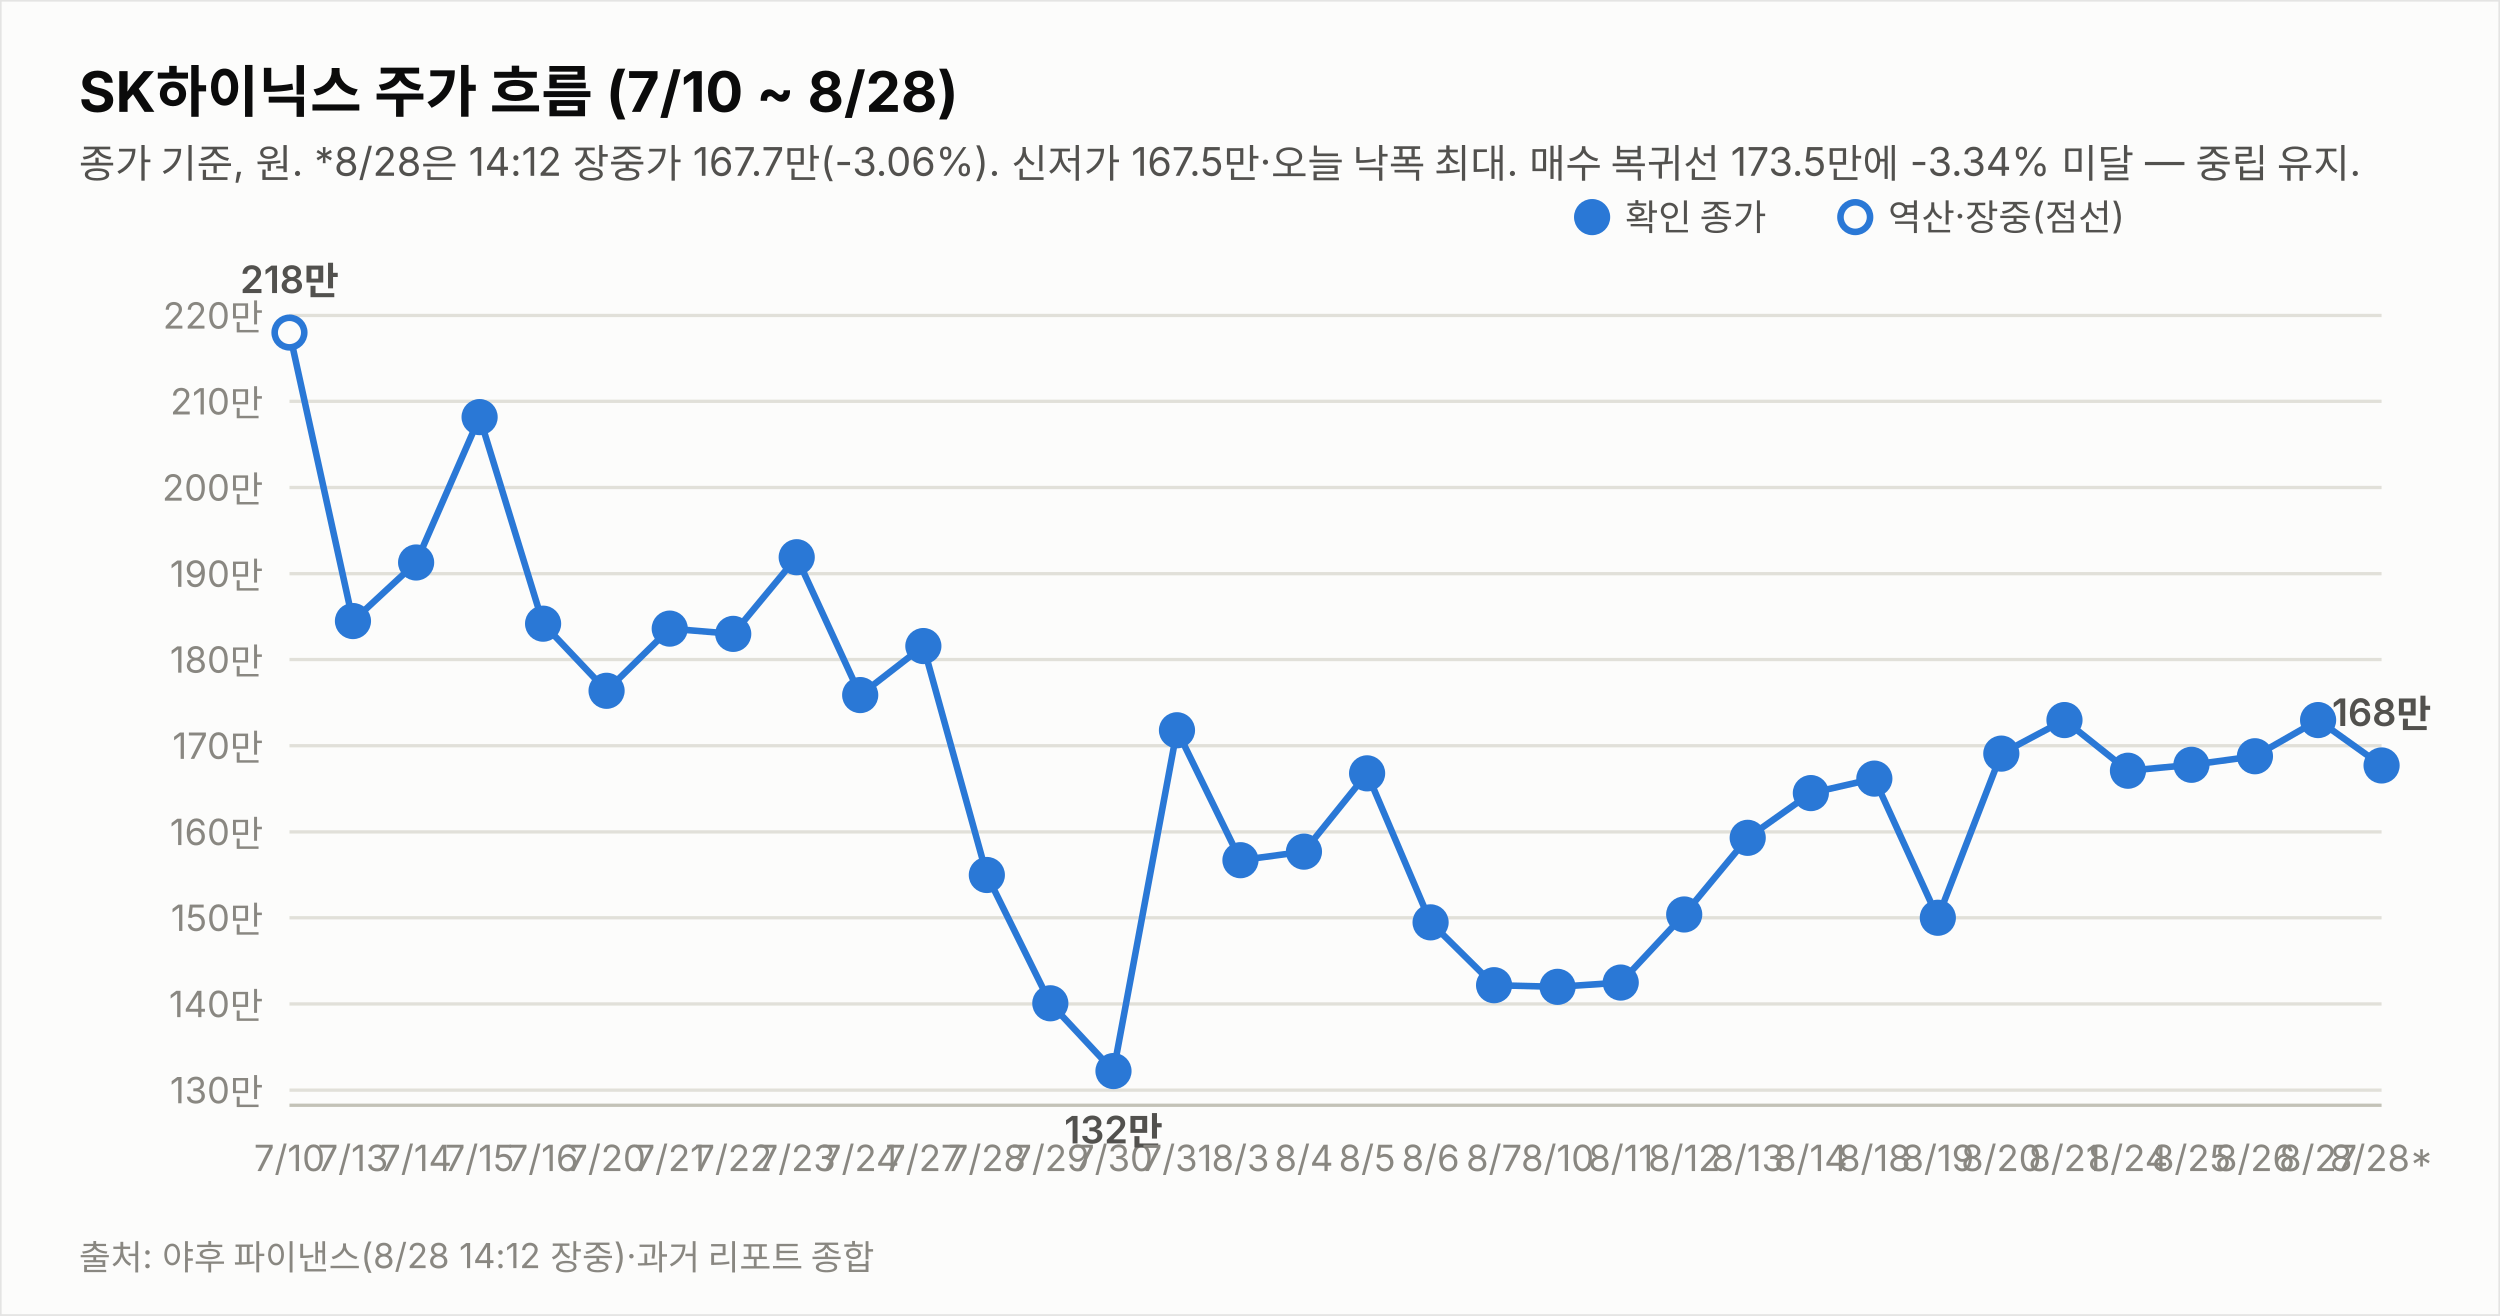
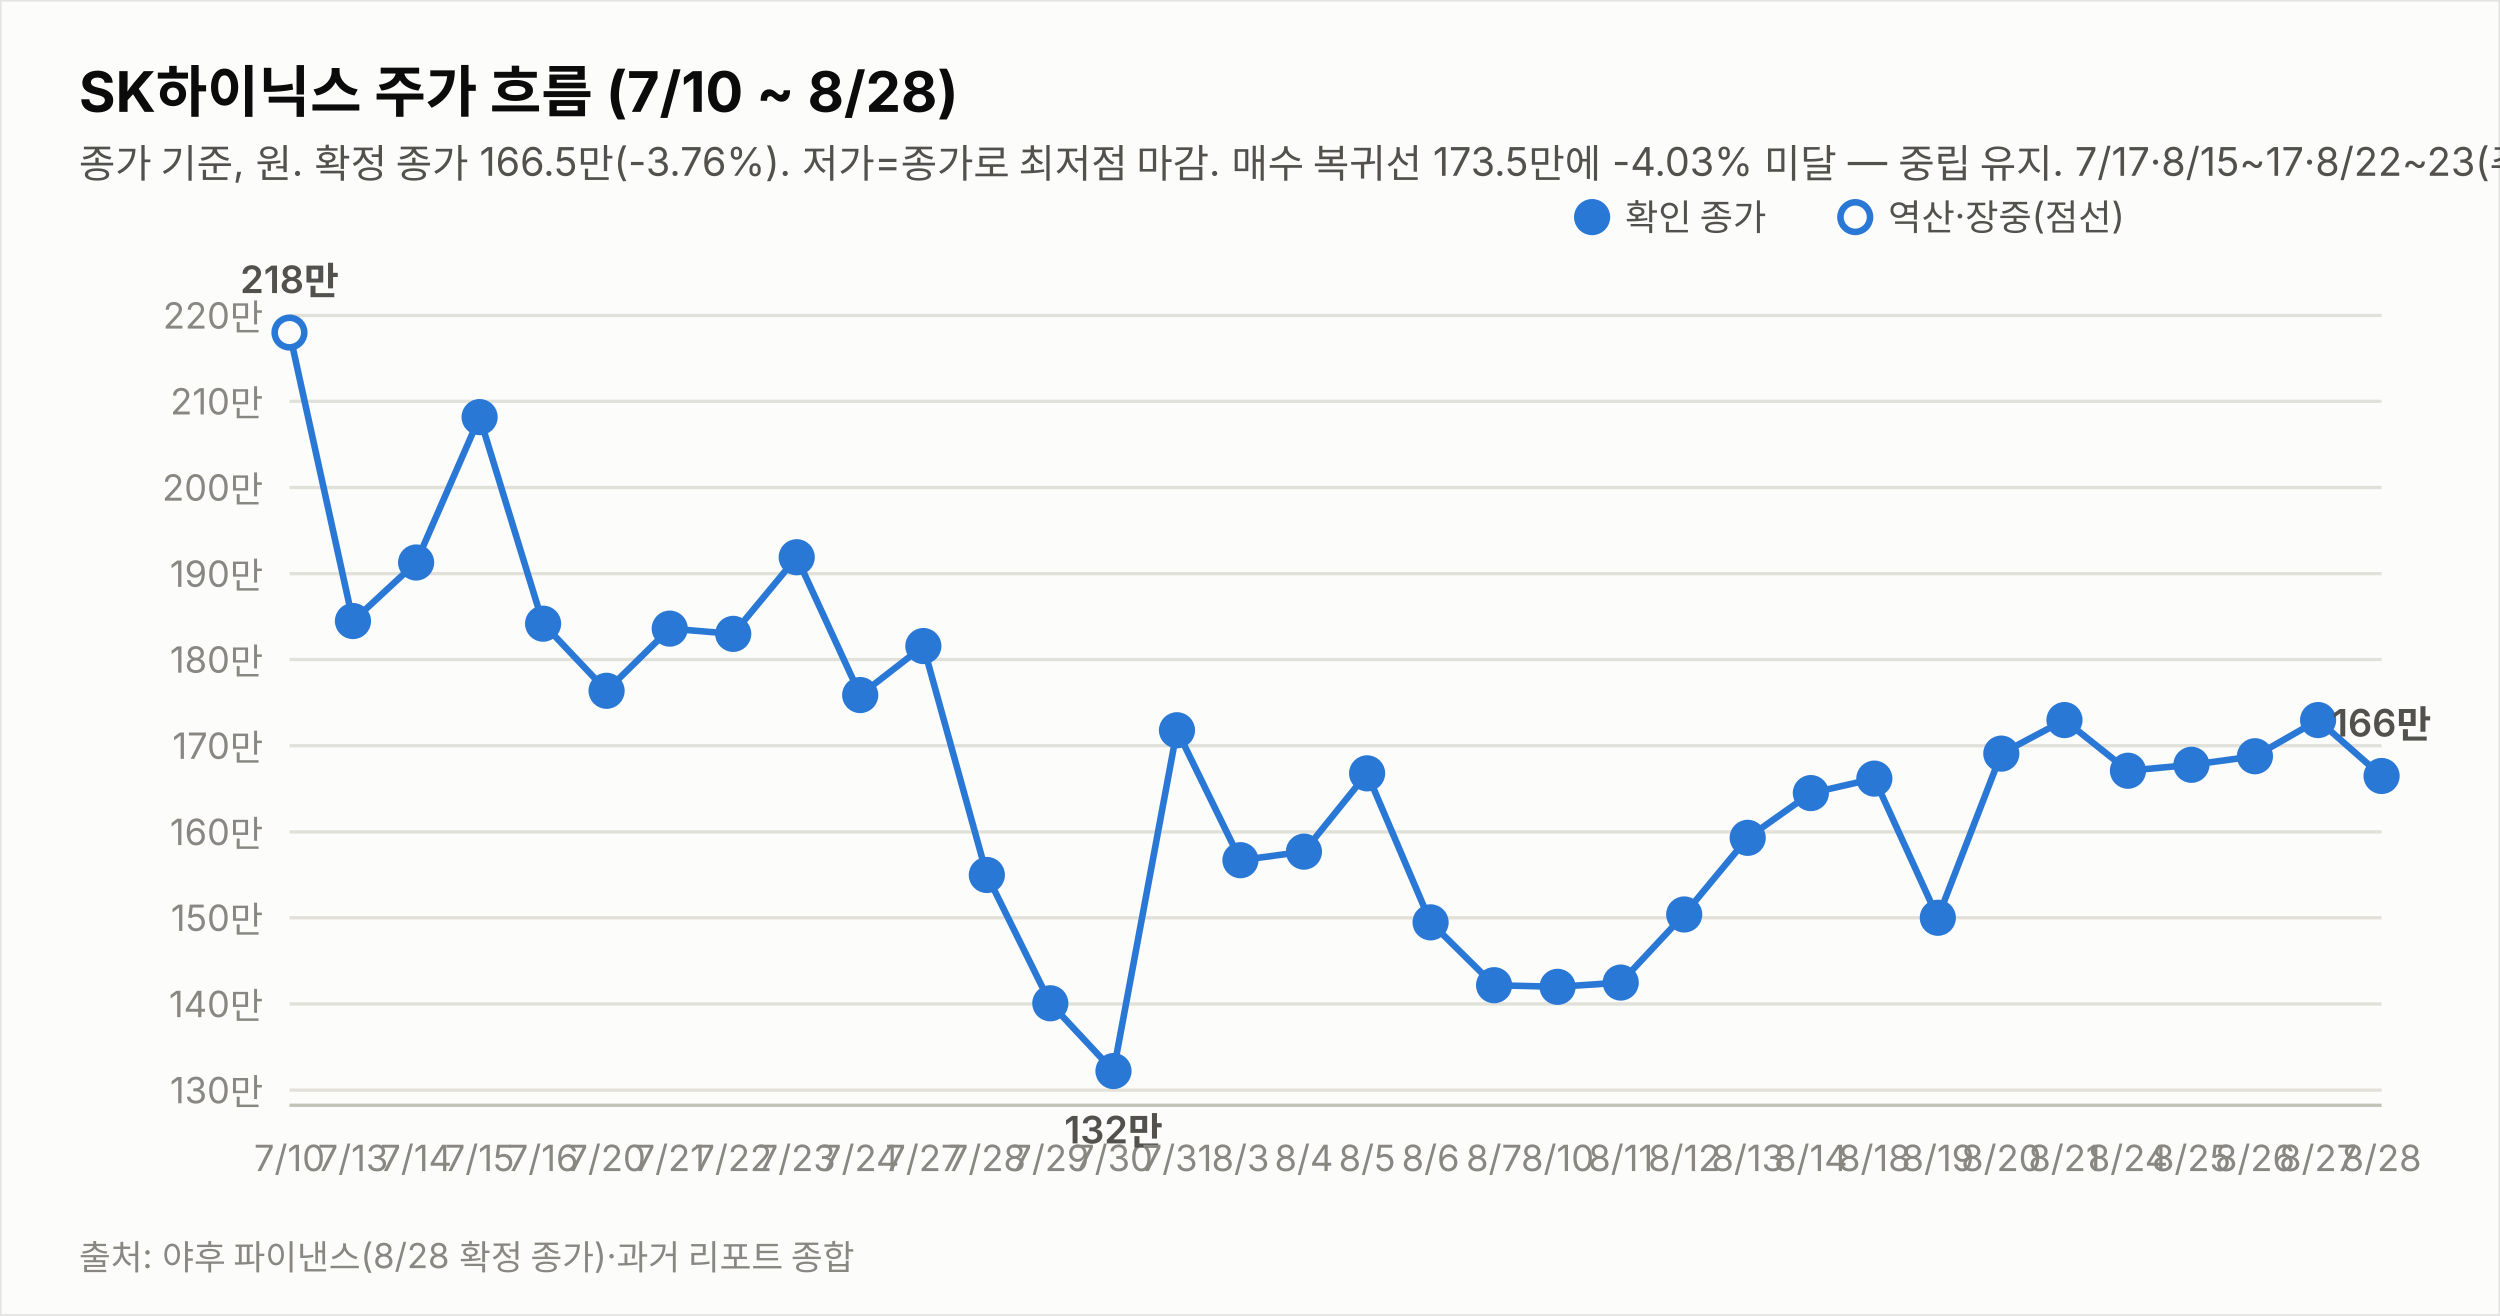
<svg xmlns="http://www.w3.org/2000/svg" width="760" height="400" viewBox="0 0 760 400" font-family="system-ui,-apple-system,&quot;Segoe UI&quot;,&quot;Malgun Gothic&quot;,&quot;Apple SD Gothic Neo&quot;,sans-serif">
  <rect width="760" height="400" fill="#fcfcfb" stroke="rgba(11,11,11,0.10)" />
  <text x="24" y="34" font-size="17" font-weight="700" fill="#0b0b0b">SK하이닉스 주가 흐름 (7/10 ~ 8/28)</text>
-   <text x="24" y="54" font-size="12" fill="#52514e">종가 기준, 원. *8/28은 14:12 장중가 167.7만(-3.06%). 신저가 167.5만·오늘 낙폭 최대. 매수 복귀선 173.5만에 -3.34% 미달 — 중립 유지.</text>
+   <text x="24" y="54" font-size="12" fill="#52514e">종가 기준, 원. 확정 종가 166.5만(-3.76%). 저가=종가로 최저점 마감. 매수 복귀선 173.5만에 -4.03% 미달 — 중립 유지. 7/17·8/15~17·8/22~23(주말) 휴장.</text>
  <line x1="88" y1="331.4" x2="724" y2="331.4" stroke="#e1e0d9" stroke-width="1" />
  <text x="80" y="335.4" font-size="11" fill="#898781" text-anchor="end" style="font-variant-numeric:tabular-nums">130만</text>
  <line x1="88" y1="305.2" x2="724" y2="305.2" stroke="#e1e0d9" stroke-width="1" />
  <text x="80" y="309.2" font-size="11" fill="#898781" text-anchor="end" style="font-variant-numeric:tabular-nums">140만</text>
  <line x1="88" y1="279.0" x2="724" y2="279.0" stroke="#e1e0d9" stroke-width="1" />
  <text x="80" y="283.0" font-size="11" fill="#898781" text-anchor="end" style="font-variant-numeric:tabular-nums">150만</text>
  <line x1="88" y1="252.9" x2="724" y2="252.9" stroke="#e1e0d9" stroke-width="1" />
  <text x="80" y="256.9" font-size="11" fill="#898781" text-anchor="end" style="font-variant-numeric:tabular-nums">160만</text>
  <line x1="88" y1="226.7" x2="724" y2="226.7" stroke="#e1e0d9" stroke-width="1" />
  <text x="80" y="230.7" font-size="11" fill="#898781" text-anchor="end" style="font-variant-numeric:tabular-nums">170만</text>
  <line x1="88" y1="200.5" x2="724" y2="200.5" stroke="#e1e0d9" stroke-width="1" />
  <text x="80" y="204.5" font-size="11" fill="#898781" text-anchor="end" style="font-variant-numeric:tabular-nums">180만</text>
  <line x1="88" y1="174.4" x2="724" y2="174.4" stroke="#e1e0d9" stroke-width="1" />
  <text x="80" y="178.4" font-size="11" fill="#898781" text-anchor="end" style="font-variant-numeric:tabular-nums">190만</text>
  <line x1="88" y1="148.2" x2="724" y2="148.2" stroke="#e1e0d9" stroke-width="1" />
  <text x="80" y="152.2" font-size="11" fill="#898781" text-anchor="end" style="font-variant-numeric:tabular-nums">200만</text>
  <line x1="88" y1="122.0" x2="724" y2="122.0" stroke="#e1e0d9" stroke-width="1" />
  <text x="80" y="126.0" font-size="11" fill="#898781" text-anchor="end" style="font-variant-numeric:tabular-nums">210만</text>
  <line x1="88" y1="95.9" x2="724" y2="95.9" stroke="#e1e0d9" stroke-width="1" />
  <text x="80" y="99.9" font-size="11" fill="#898781" text-anchor="end" style="font-variant-numeric:tabular-nums">220만</text>
  <line x1="88" y1="336" x2="724" y2="336" stroke="#c3c2b7" stroke-width="1" />
-   <path d="M88.0,101.1 L107.3,188.8 L126.5,171.0 L145.8,126.8 L165.1,189.6 L184.4,210.0 L203.6,191.1 L222.9,192.7 L242.2,169.4 L261.5,211.3 L280.7,196.4 L300.0,266.0 L319.3,305.0 L338.5,325.6 L357.8,222.0 L377.1,261.5 L396.4,258.9 L415.6,235.1 L434.9,280.4 L454.2,299.5 L473.5,300.0 L492.7,298.7 L512.0,278.0 L531.3,254.7 L550.5,241.1 L569.8,236.7 L589.1,279.0 L608.4,229.1 L627.6,218.9 L646.9,234.3 L666.2,232.5 L685.5,229.9 L704.7,218.9 L724.0,232.7" fill="none" stroke="#2a78d6" stroke-width="2" />
+   <path d="M88.0,101.1 L107.3,188.8 L126.5,171.0 L145.8,126.8 L165.1,189.6 L184.4,210.0 L203.6,191.1 L222.9,192.7 L242.2,169.4 L261.5,211.3 L280.7,196.4 L300.0,266.0 L319.3,305.0 L338.5,325.6 L357.8,222.0 L377.1,261.5 L396.4,258.9 L415.6,235.1 L434.9,280.4 L454.2,299.5 L473.5,300.0 L492.7,298.7 L512.0,278.0 L531.3,254.7 L550.5,241.1 L569.8,236.7 L589.1,279.0 L608.4,229.1 L627.6,218.9 L646.9,234.3 L666.2,232.5 L685.5,229.9 L704.7,218.9 L724.0,235.9" fill="none" stroke="#2a78d6" stroke-width="2" />
  <circle cx="88.0" cy="101.1" r="4.5" fill="#fcfcfb" stroke="#2a78d6" stroke-width="2" />
  <text x="88.0" y="356" font-size="11" fill="#898781" text-anchor="middle">7/10</text>
  <text x="88.0" y="89.1" font-size="11.5" font-weight="600" fill="#52514e" text-anchor="middle" style="font-variant-numeric:tabular-nums">218만</text>
  <circle cx="107.3" cy="188.8" r="4.5" fill="#2a78d6" stroke="#2a78d6" stroke-width="2" />
  <text x="107.3" y="356" font-size="11" fill="#898781" text-anchor="middle">7/13</text>
  <circle cx="126.5" cy="171.0" r="4.5" fill="#2a78d6" stroke="#2a78d6" stroke-width="2" />
  <text x="126.5" y="356" font-size="11" fill="#898781" text-anchor="middle">7/14</text>
  <circle cx="145.8" cy="126.8" r="4.5" fill="#2a78d6" stroke="#2a78d6" stroke-width="2" />
  <text x="145.8" y="356" font-size="11" fill="#898781" text-anchor="middle">7/15</text>
  <circle cx="165.1" cy="189.6" r="4.5" fill="#2a78d6" stroke="#2a78d6" stroke-width="2" />
  <text x="165.1" y="356" font-size="11" fill="#898781" text-anchor="middle">7/16</text>
  <circle cx="184.4" cy="210.0" r="4.5" fill="#2a78d6" stroke="#2a78d6" stroke-width="2" />
  <text x="184.4" y="356" font-size="11" fill="#898781" text-anchor="middle">7/20</text>
  <circle cx="203.6" cy="191.1" r="4.5" fill="#2a78d6" stroke="#2a78d6" stroke-width="2" />
  <text x="203.6" y="356" font-size="11" fill="#898781" text-anchor="middle">7/21</text>
  <circle cx="222.9" cy="192.7" r="4.5" fill="#2a78d6" stroke="#2a78d6" stroke-width="2" />
  <text x="222.9" y="356" font-size="11" fill="#898781" text-anchor="middle">7/22</text>
  <circle cx="242.2" cy="169.4" r="4.5" fill="#2a78d6" stroke="#2a78d6" stroke-width="2" />
  <text x="242.2" y="356" font-size="11" fill="#898781" text-anchor="middle">7/23</text>
  <circle cx="261.5" cy="211.3" r="4.5" fill="#2a78d6" stroke="#2a78d6" stroke-width="2" />
  <text x="261.5" y="356" font-size="11" fill="#898781" text-anchor="middle">7/24</text>
  <circle cx="280.7" cy="196.4" r="4.5" fill="#2a78d6" stroke="#2a78d6" stroke-width="2" />
  <text x="280.7" y="356" font-size="11" fill="#898781" text-anchor="middle">7/27</text>
  <circle cx="300.0" cy="266.0" r="4.5" fill="#2a78d6" stroke="#2a78d6" stroke-width="2" />
  <text x="300.0" y="356" font-size="11" fill="#898781" text-anchor="middle">7/28</text>
  <circle cx="319.3" cy="305.0" r="4.5" fill="#2a78d6" stroke="#2a78d6" stroke-width="2" />
  <text x="319.3" y="356" font-size="11" fill="#898781" text-anchor="middle">7/29</text>
  <circle cx="338.5" cy="325.6" r="4.5" fill="#2a78d6" stroke="#2a78d6" stroke-width="2" />
  <text x="338.5" y="356" font-size="11" fill="#898781" text-anchor="middle">7/30</text>
  <text x="338.5" y="347.6" font-size="11.5" font-weight="600" fill="#52514e" text-anchor="middle" style="font-variant-numeric:tabular-nums">132만</text>
  <circle cx="357.8" cy="222.0" r="4.5" fill="#2a78d6" stroke="#2a78d6" stroke-width="2" />
  <text x="357.8" y="356" font-size="11" fill="#898781" text-anchor="middle">7/31</text>
  <circle cx="377.1" cy="261.5" r="4.5" fill="#2a78d6" stroke="#2a78d6" stroke-width="2" />
  <text x="377.1" y="356" font-size="11" fill="#898781" text-anchor="middle">8/3</text>
  <circle cx="396.4" cy="258.9" r="4.5" fill="#2a78d6" stroke="#2a78d6" stroke-width="2" />
  <text x="396.4" y="356" font-size="11" fill="#898781" text-anchor="middle">8/4</text>
  <circle cx="415.6" cy="235.1" r="4.5" fill="#2a78d6" stroke="#2a78d6" stroke-width="2" />
  <text x="415.6" y="356" font-size="11" fill="#898781" text-anchor="middle">8/5</text>
  <circle cx="434.9" cy="280.4" r="4.5" fill="#2a78d6" stroke="#2a78d6" stroke-width="2" />
  <text x="434.9" y="356" font-size="11" fill="#898781" text-anchor="middle">8/6</text>
  <circle cx="454.2" cy="299.5" r="4.5" fill="#2a78d6" stroke="#2a78d6" stroke-width="2" />
  <text x="454.2" y="356" font-size="11" fill="#898781" text-anchor="middle">8/7</text>
  <circle cx="473.5" cy="300.0" r="4.5" fill="#2a78d6" stroke="#2a78d6" stroke-width="2" />
  <text x="473.5" y="356" font-size="11" fill="#898781" text-anchor="middle">8/10</text>
  <circle cx="492.7" cy="298.7" r="4.5" fill="#2a78d6" stroke="#2a78d6" stroke-width="2" />
  <text x="492.7" y="356" font-size="11" fill="#898781" text-anchor="middle">8/11</text>
  <circle cx="512.0" cy="278.0" r="4.5" fill="#2a78d6" stroke="#2a78d6" stroke-width="2" />
  <text x="512.0" y="356" font-size="11" fill="#898781" text-anchor="middle">8/12</text>
  <circle cx="531.3" cy="254.7" r="4.5" fill="#2a78d6" stroke="#2a78d6" stroke-width="2" />
  <text x="531.3" y="356" font-size="11" fill="#898781" text-anchor="middle">8/13</text>
  <circle cx="550.5" cy="241.1" r="4.5" fill="#2a78d6" stroke="#2a78d6" stroke-width="2" />
  <text x="550.5" y="356" font-size="11" fill="#898781" text-anchor="middle">8/14</text>
  <circle cx="569.8" cy="236.7" r="4.5" fill="#2a78d6" stroke="#2a78d6" stroke-width="2" />
  <text x="569.8" y="356" font-size="11" fill="#898781" text-anchor="middle">8/18</text>
  <circle cx="589.1" cy="279.0" r="4.5" fill="#2a78d6" stroke="#2a78d6" stroke-width="2" />
  <text x="589.1" y="356" font-size="11" fill="#898781" text-anchor="middle">8/19</text>
  <circle cx="608.4" cy="229.1" r="4.5" fill="#2a78d6" stroke="#2a78d6" stroke-width="2" />
  <text x="608.4" y="356" font-size="11" fill="#898781" text-anchor="middle">8/20</text>
  <circle cx="627.6" cy="218.9" r="4.5" fill="#2a78d6" stroke="#2a78d6" stroke-width="2" />
  <text x="627.6" y="356" font-size="11" fill="#898781" text-anchor="middle">8/21</text>
  <circle cx="646.9" cy="234.3" r="4.5" fill="#2a78d6" stroke="#2a78d6" stroke-width="2" />
  <text x="646.9" y="356" font-size="11" fill="#898781" text-anchor="middle">8/24</text>
  <circle cx="666.2" cy="232.5" r="4.5" fill="#2a78d6" stroke="#2a78d6" stroke-width="2" />
  <text x="666.2" y="356" font-size="11" fill="#898781" text-anchor="middle">8/25</text>
  <circle cx="685.5" cy="229.9" r="4.5" fill="#2a78d6" stroke="#2a78d6" stroke-width="2" />
  <text x="685.5" y="356" font-size="11" fill="#898781" text-anchor="middle">8/26</text>
  <circle cx="704.7" cy="218.9" r="4.5" fill="#2a78d6" stroke="#2a78d6" stroke-width="2" />
  <text x="704.7" y="356" font-size="11" fill="#898781" text-anchor="middle">8/27</text>
-   <circle cx="724.0" cy="232.7" r="4.5" fill="#2a78d6" stroke="#2a78d6" stroke-width="2" />
-   <text x="724.0" y="356" font-size="11" fill="#898781" text-anchor="middle">8/28*</text>
-   <text x="724.0" y="220.7" font-size="11.5" font-weight="600" fill="#52514e" text-anchor="middle" style="font-variant-numeric:tabular-nums">168만</text>
+   <circle cx="724.0" cy="235.9" r="4.5" fill="#2a78d6" stroke="#2a78d6" stroke-width="2" />
+   <text x="724.0" y="356" font-size="11" fill="#898781" text-anchor="middle">8/28</text>
+   <text x="724.0" y="223.9" font-size="11.5" font-weight="600" fill="#52514e" text-anchor="middle" style="font-variant-numeric:tabular-nums">166만</text>
  <circle cx="484" cy="66" r="4.5" fill="#2a78d6" stroke="#2a78d6" stroke-width="2" />
  <text x="494" y="70" font-size="11" fill="#52514e">확인 종가</text>
  <circle cx="564" cy="66" r="4.5" fill="#fcfcfb" stroke="#2a78d6" stroke-width="2" />
  <text x="574" y="70" font-size="11" fill="#52514e">역산·장중(점선)</text>
-   <text x="24" y="386" font-size="10.5" fill="#898781">출처: 야후 파이낸스(8/28 14:12 장중)·과거 리포트 종합</text>
+   <text x="24" y="386" font-size="10.5" fill="#898781">출처: 야후 파이낸스(8/28 확정 종가)·과거 리포트 종합</text>
</svg>
